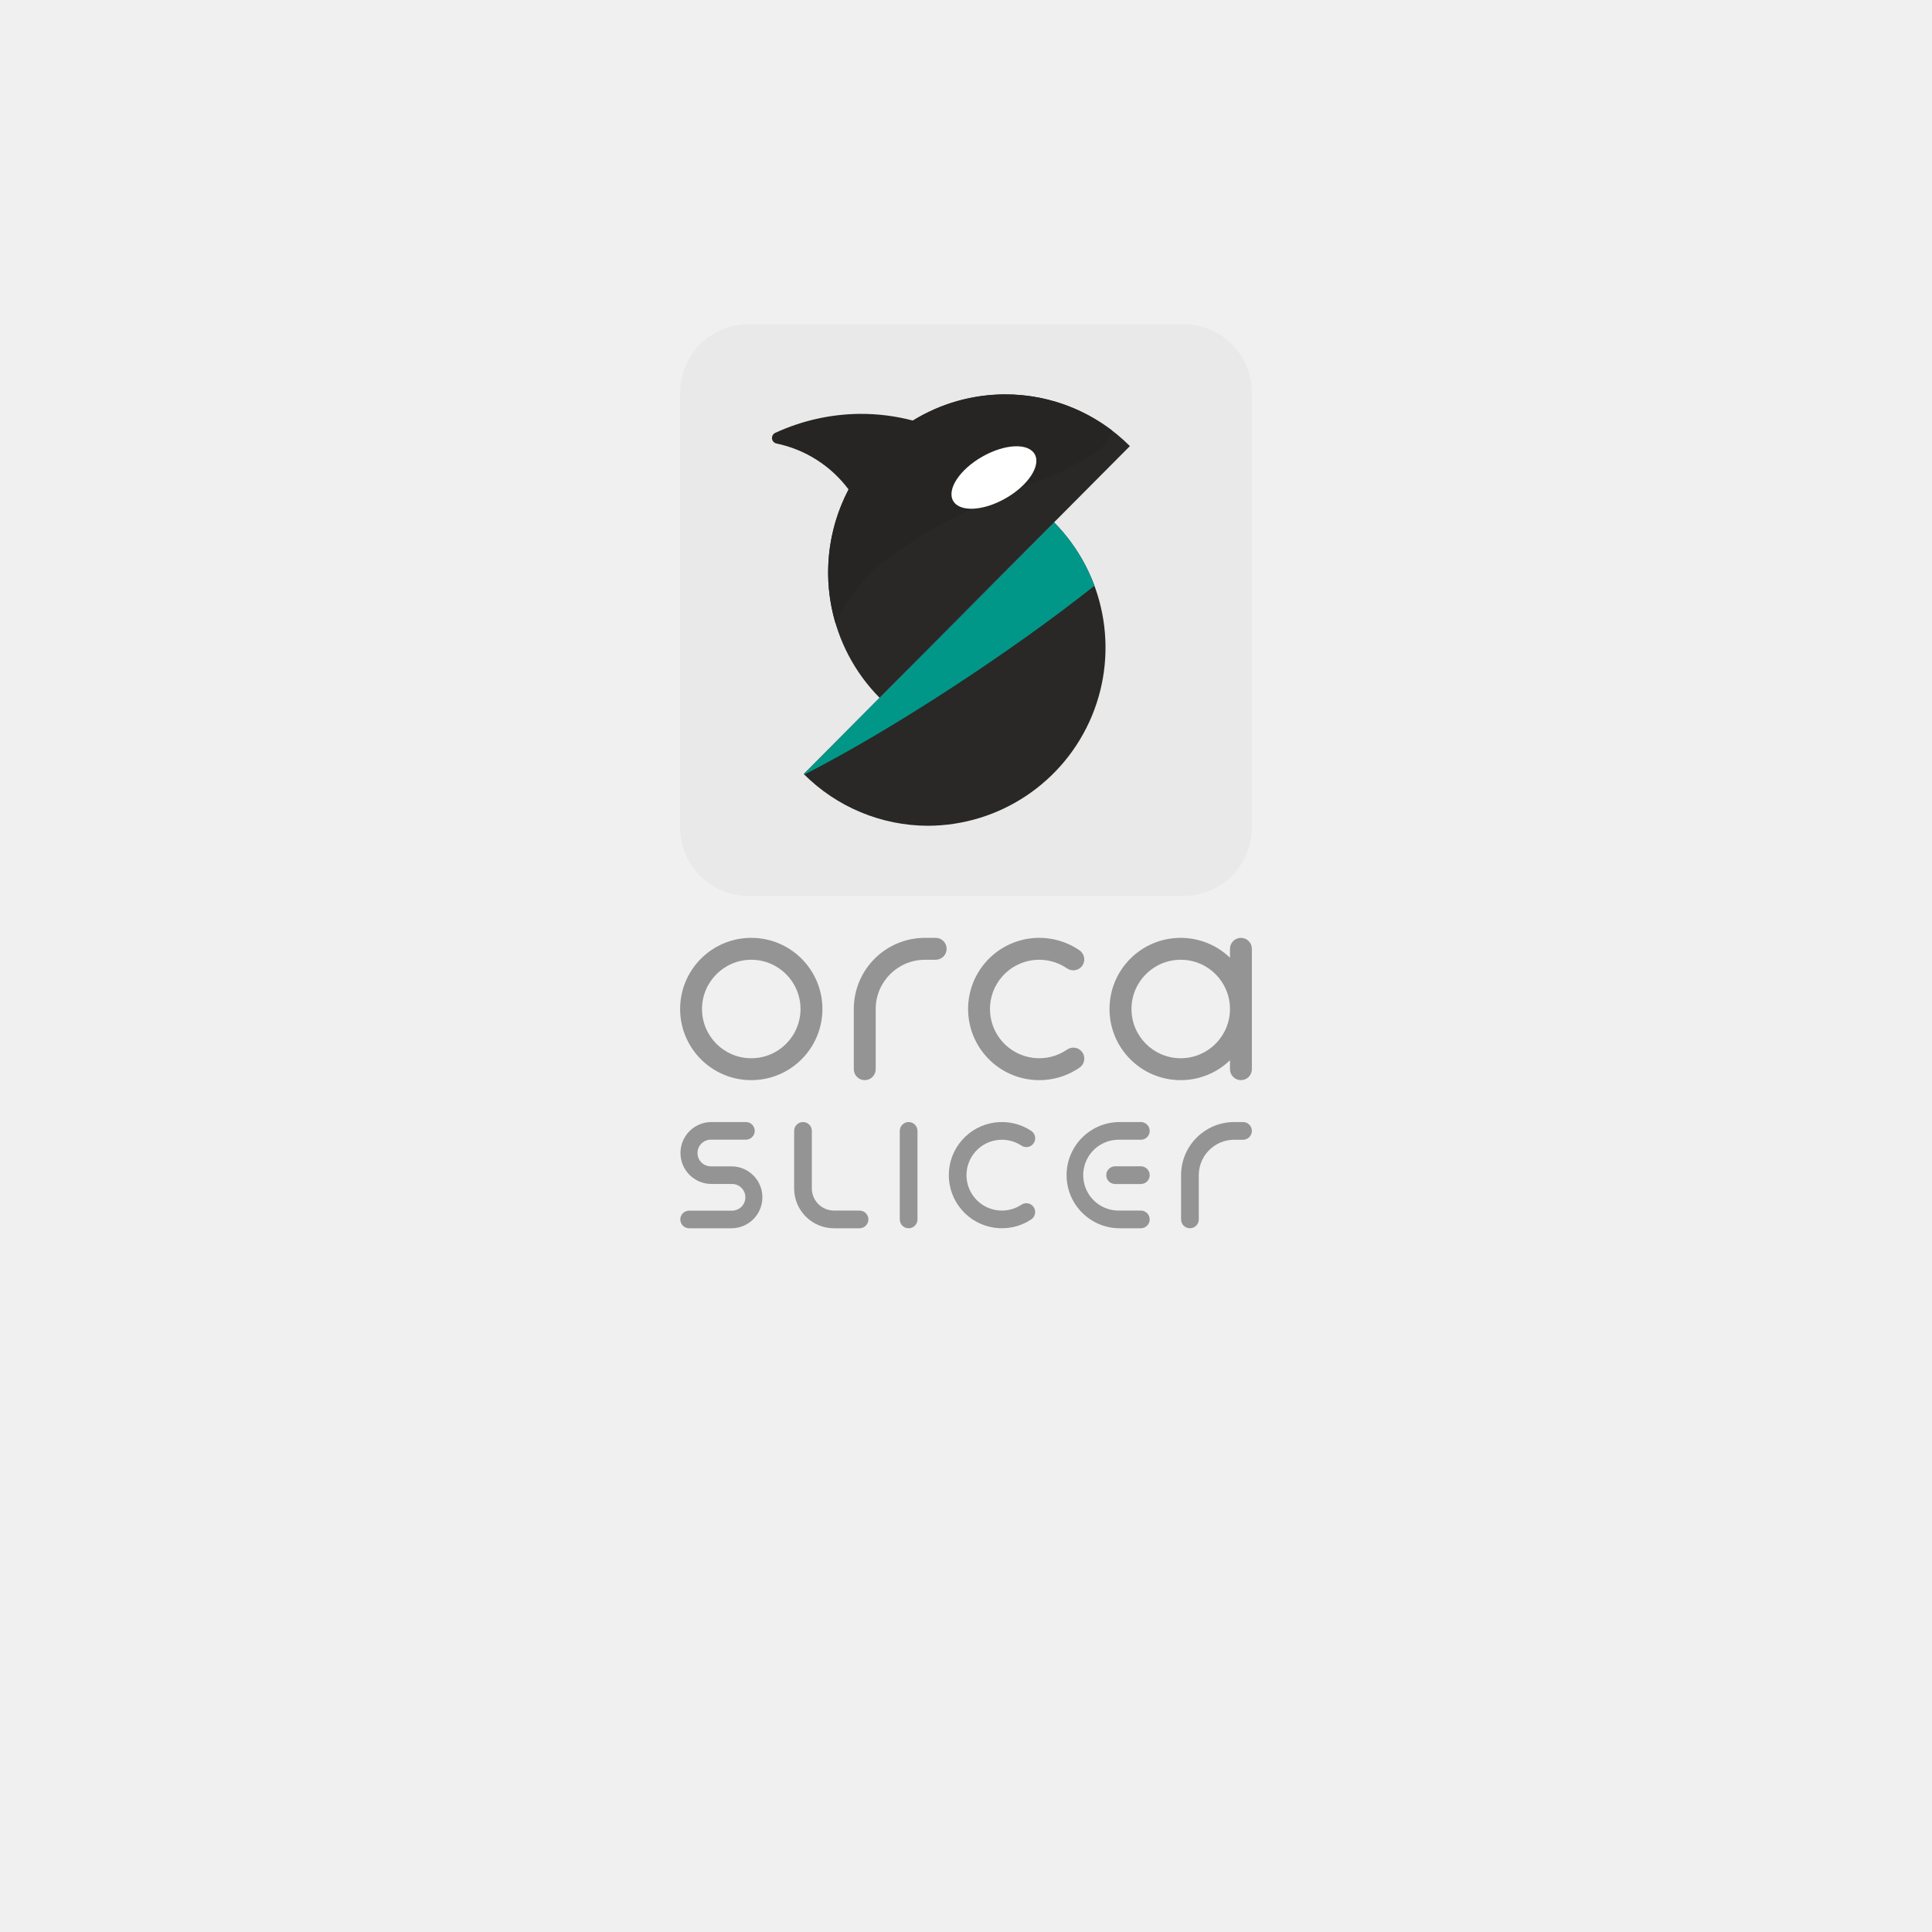
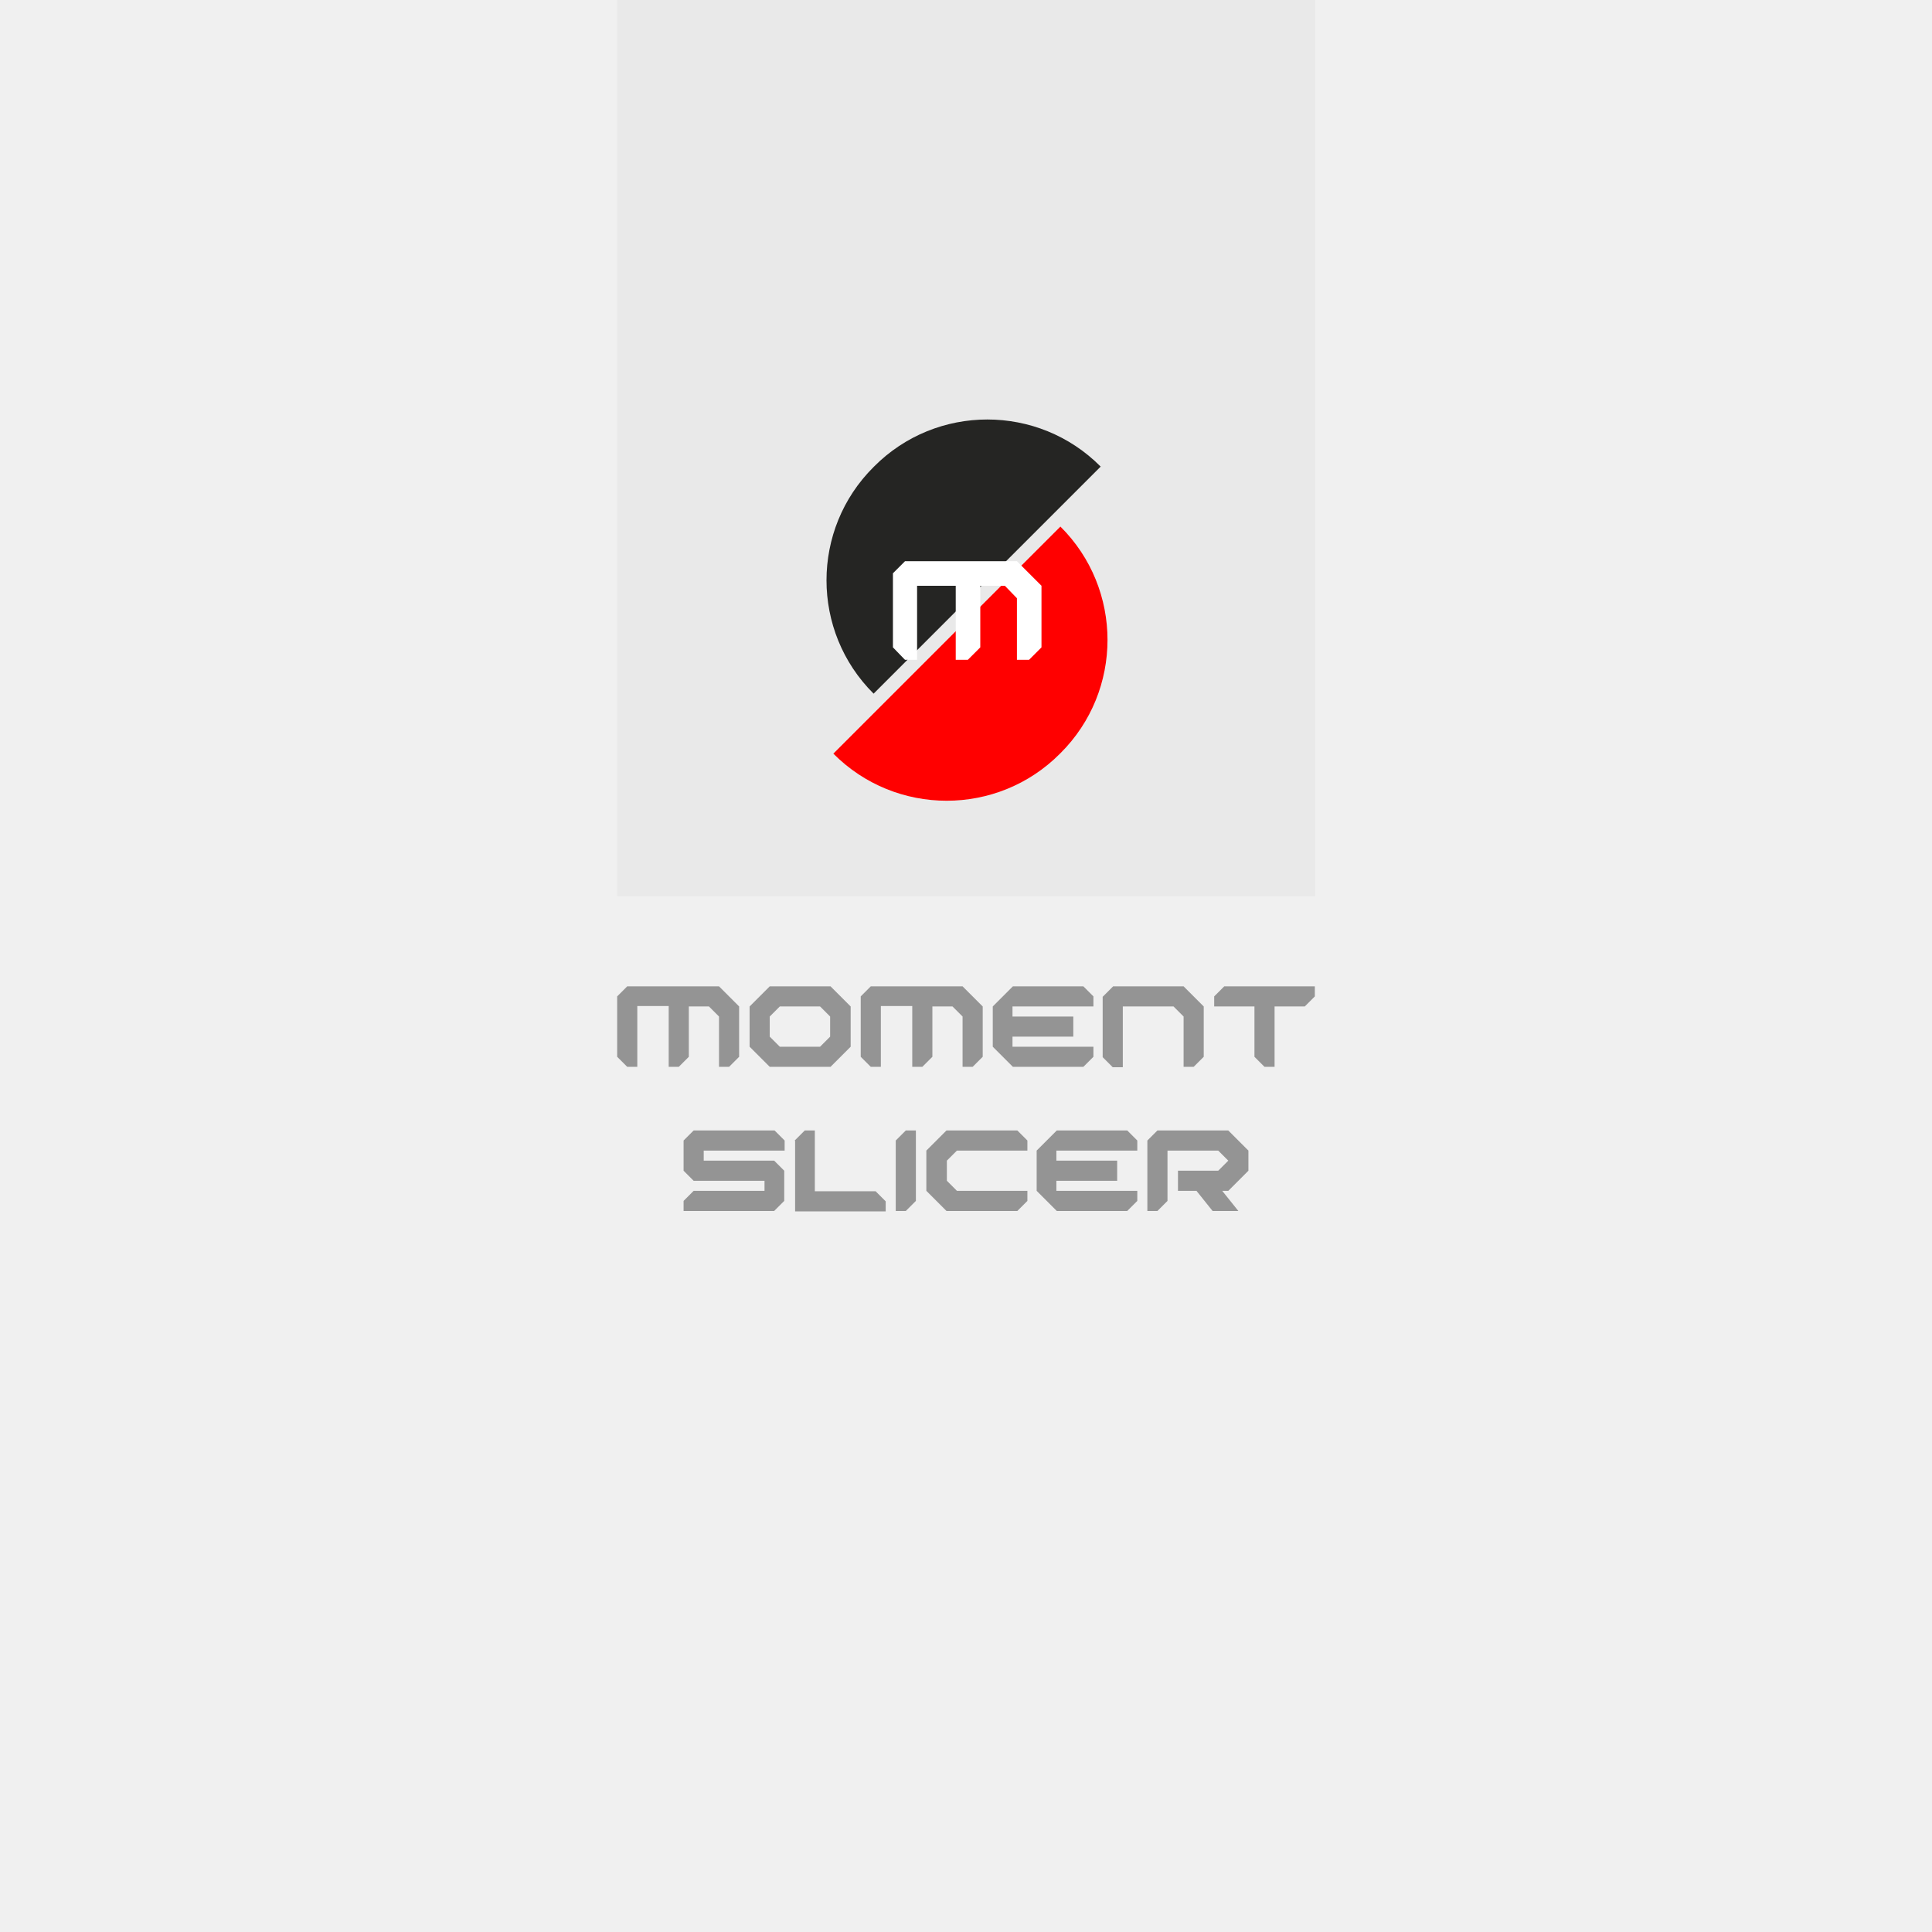
- <svg xmlns="http://www.w3.org/2000/svg" width="480" height="480" viewBox="0 0 480 480">
-   <rect x="168.974" y="80.544" width="142.052" height="142.052" rx="17" style="fill:#e9e9e9" />
-   <path d="M199.693,192.309a43.716,43.716,0,0,0,30.813,12.851,44.266,44.266,0,0,0,31.375-75.382Z" style="fill:#292826" />
-   <path d="M261.881,129.778l-62.188,62.531c.044.044.09.087.135.131,21.787-11.113,51.619-30.64,72.085-46.914a44.288,44.288,0,0,0-10.032-15.748" style="fill:#009789" />
-   <path d="M249.723,97.98a44.268,44.268,0,0,0-31.193,75.383l62.187-62.531A43.712,43.712,0,0,0,249.723,97.98" style="fill:#292826" />
-   <path d="M249.723,97.98a43.59,43.59,0,0,0-22.952,6.5,50.592,50.592,0,0,0-13.118-1.655,51.253,51.253,0,0,0-21.035,4.715,1.4,1.4,0,0,0,.288,2.644,29.994,29.994,0,0,1,17.908,11.4,44.554,44.554,0,0,0-3.2,33.391,44.117,44.117,0,0,1,4.438-7.74c4.038-5.549,8.308-8.437,14.616-12.7,4.646-3.143,11.1-6.83,29.652-14.454a63.117,63.117,0,0,0,13.584-6.261c3.1-1.844,5.462-3.585,6.209-6.307q.079-.288.144-.568a43.612,43.612,0,0,0-26.535-8.96" style="fill:#262523" />
-   <path d="M257.068,112.841c1.613,2.853-1.615,7.758-7.211,10.958s-11.439,3.482-13.052.63,1.615-7.758,7.211-10.958,11.439-3.482,13.052-.63" style="fill:#fff" />
-   <path d="M225.746,278.771a2.2,2.2,0,0,0-2.2,2.2v21.99a2.2,2.2,0,0,0,4.4,0V280.97A2.2,2.2,0,0,0,225.746,278.771Z" style="fill:#949494" />
-   <path d="M283.441,278.771h-5.255a13.194,13.194,0,0,0,0,26.388h5.255a2.2,2.2,0,1,0,0-4.4h-5.255a8.8,8.8,0,1,1,0-17.592h5.255a2.2,2.2,0,0,0,0-4.4Z" style="fill:#949494" />
-   <path d="M283.441,289.766h-6.392a2.2,2.2,0,1,0,0,4.4h6.392a2.2,2.2,0,1,0,0-4.4Z" style="fill:#949494" />
-   <path d="M181.812,305.159H171.16a2.187,2.187,0,0,1,0-4.373h10.652a3.318,3.318,0,1,0,0-6.635h-5.148a7.691,7.691,0,0,1,0-15.381h8.706a2.187,2.187,0,0,1,0,4.373h-8.706a3.318,3.318,0,1,0,0,6.635h5.148a7.691,7.691,0,0,1,0,15.381Z" style="fill:#949494" />
-   <path d="M253.771,299.308a8.8,8.8,0,1,1-.01-14.692,2.205,2.205,0,0,0,2.783-.262h0a2.192,2.192,0,0,0-.294-3.363,13.194,13.194,0,1,0-.085,22,2.213,2.213,0,0,0,.38-3.418l0,0A2.2,2.2,0,0,0,253.771,299.308Z" style="fill:#949494" />
-   <path d="M213.55,300.761H207.2a5.5,5.5,0,0,1-5.5-5.5V280.969a2.2,2.2,0,1,0-4.4,0v14.294a9.907,9.907,0,0,0,9.895,9.9h6.355a2.2,2.2,0,1,0,0-4.4Z" style="fill:#949494" />
-   <path d="M308.827,283.169h-2.2a8.8,8.8,0,0,0-8.792,8.719V302.96a2.2,2.2,0,0,1-4.4,0V291.888a13.207,13.207,0,0,1,13.19-13.117h2.2a2.2,2.2,0,1,1,0,4.4Z" style="fill:#949494" />
-   <path d="M186.65,238.448a12.236,12.236,0,1,1-12.236,12.235,12.25,12.25,0,0,1,12.236-12.235m0-5.441a17.676,17.676,0,1,0,17.676,17.676,17.676,17.676,0,0,0-17.676-17.676Z" style="fill:#949494" />
-   <path d="M308.306,233.007a2.72,2.72,0,0,0-2.72,2.721v2.218a17.676,17.676,0,1,0,0,25.475v2.218a2.72,2.72,0,1,0,5.44,0V235.728A2.72,2.72,0,0,0,308.306,233.007ZM293.35,262.919a12.236,12.236,0,1,1,12.236-12.236A12.25,12.25,0,0,1,293.35,262.919Z" style="fill:#949494" />
-   <path d="M232.518,233.007H229.8a17.676,17.676,0,0,0-17.676,17.676v14.956a2.72,2.72,0,1,0,5.44,0V250.683A12.25,12.25,0,0,1,229.8,238.448h2.72a2.721,2.721,0,0,0,0-5.441Z" style="fill:#949494" />
-   <path d="M265.11,260.773a12.235,12.235,0,1,1-.04-20.207,2.757,2.757,0,0,0,3.52-.279h0a2.74,2.74,0,0,0-.433-4.207,17.676,17.676,0,1,0,.036,29.182,2.732,2.732,0,0,0,.4-4.185l0,0A2.724,2.724,0,0,0,265.11,260.773Z" style="fill:#949494" />
+ <svg xmlns="http://www.w3.org/2000/svg" id="_레이어_1" data-name=" 레이어 1" width="169.3mm" height="169.3mm" baseProfile="tiny" version="1.2" viewBox="0 0 479.9 479.9">
+   <rect x="153.3" width="173.4" height="222.6" fill="#e9e9e9" stroke-width="0" />
+   <rect y="0" width="479.9" height="479.9" fill="none" stroke-width="0" />
+   <path id="_패스_17-2" data-name=" 패스 17-2" d="M217,116c-15.6,15.5-15.6,40.8,0,56.3h0l56.4-56.4c-15.5-15.6-40.8-15.6-56.3,0h0Z" fill="#252523" stroke-width="0" />
+   <path id="_패스_18-2" data-name=" 패스 18-2" d="M263.4,187.1c15.6-15.5,15.6-40.8,0-56.3h0l-56.4,56.4c15.5,15.6,40.8,15.6,56.3,0h0Z" fill="red" stroke-width="0" />
+   <path id="_패스_19-2" data-name=" 패스 19-2" d="M221.8,142.4l3-3h27.8l6.1,6.1v15.3l-3.1,3.1h-3v-15.3l-3-3.1h-6.1v15.3l-3.1,3.1h-3v-18.4h-9.6v18.4h-3l-3-3.1v-18.3h0Z" fill="#fff" stroke-width="0" />
+   <path id="_패스_20" data-name=" 패스 20" d="M153.3,247.5l2.5-2.5h22.8l5,5v12.5l-2.5,2.5h-2.5v-12.5l-2.5-2.5h-5v12.5l-2.5,2.5h-2.5v-15.1h-7.8v15.1h-2.5l-2.5-2.5v-15Z" fill="#949494" stroke-width="0" />
+   <path id="_패스_21" data-name=" 패스 21" d="M186.2,250l5-5h15.1l5,5v10l-5,5h-15.1l-5-5v-10ZM203.7,250h-10l-2.5,2.5v5l2.5,2.5h10l2.5-2.5v-5l-2.5-2.5Z" fill="#949494" stroke-width="0" />
+   <path id="_패스_22" data-name=" 패스 22" d="M213.8,247.5l2.5-2.5h22.8l5,5v12.5l-2.5,2.5h-2.5v-12.5l-2.5-2.5h-5v12.5l-2.5,2.5h-2.5v-15.1h-7.8v15.1h-2.5l-2.5-2.5v-15Z" fill="#949494" stroke-width="0" />
+   <path id="_패스_23" data-name=" 패스 23" d="M251.6,245h17.5l2.5,2.5v2.5h-20.1v2.5h15.1v5h-15.1v2.5h20.1v2.5l-2.5,2.5h-17.5l-5-5v-10l5-5Z" fill="#949494" stroke-width="0" />
+   <path id="_패스_24" data-name=" 패스 24" d="M274,247.5l2.5-2.5h17.5l5,5v12.5l-2.5,2.5h-2.5v-12.5l-2.5-2.5h-12.6v15.1h-2.5l-2.5-2.5v-15h0Z" fill="#949494" stroke-width="0" />
+   <path id="_패스_25" data-name=" 패스 25" d="M324.1,250h-7.5v15h-2.5l-2.5-2.5v-12.5h-10v-2.5l2.5-2.5h22.5v2.5l-2.5,2.5Z" fill="#949494" stroke-width="0" />
+   <path id="_패스_26" data-name=" 패스 26" d="M169.8,283.3l2.5-2.5h20.1l2.5,2.5v2.5h-20.1v2.5h17.5l2.5,2.5v7.5l-2.5,2.5h-22.5v-2.5l2.5-2.5h17.6v-2.5h-17.6l-2.5-2.5v-7.5Z" fill="#949494" stroke-width="0" />
+   <path id="_패스_27" data-name=" 패스 27" d="M197.4,283.3l2.5-2.5h2.5v15.1h15.1l2.5,2.5v2.5h-22.5v-17.5h0Z" fill="#949494" stroke-width="0" />
+   <path id="_패스_28" data-name=" 패스 28" d="M222.5,283.3l2.5-2.5h2.5v17.5l-2.5,2.5h-2.5v-17.5Z" fill="#949494" stroke-width="0" />
+   <path id="_패스_29" data-name=" 패스 29" d="M230.1,285.8l5-5h17.6l2.5,2.5v2.5h-17.5l-2.5,2.5v5l2.5,2.5h17.5v2.5l-2.5,2.5h-17.6l-5-5v-10Z" fill="#949494" stroke-width="0" />
+   <path id="_패스_30" data-name=" 패스 30" d="M262.5,280.8h17.5l2.5,2.5v2.5h-20.1v2.5h15.1v5h-15.1v2.5h20.1v2.5l-2.5,2.5h-17.5l-5-5v-10l5-5Z" fill="#949494" stroke-width="0" />
+   <path id="_패스_31" data-name=" 패스 31" d="M287.6,280.8h17.5l5,5v5l-5,5h-1.5l4,5h-6.4l-4-5h-4.6v-5h10l2.5-2.5-2.5-2.5h-12.6v12.5l-2.5,2.5h-2.5v-17.5l2.5-2.5h0Z" fill="#949494" stroke-width="0" />
</svg>
